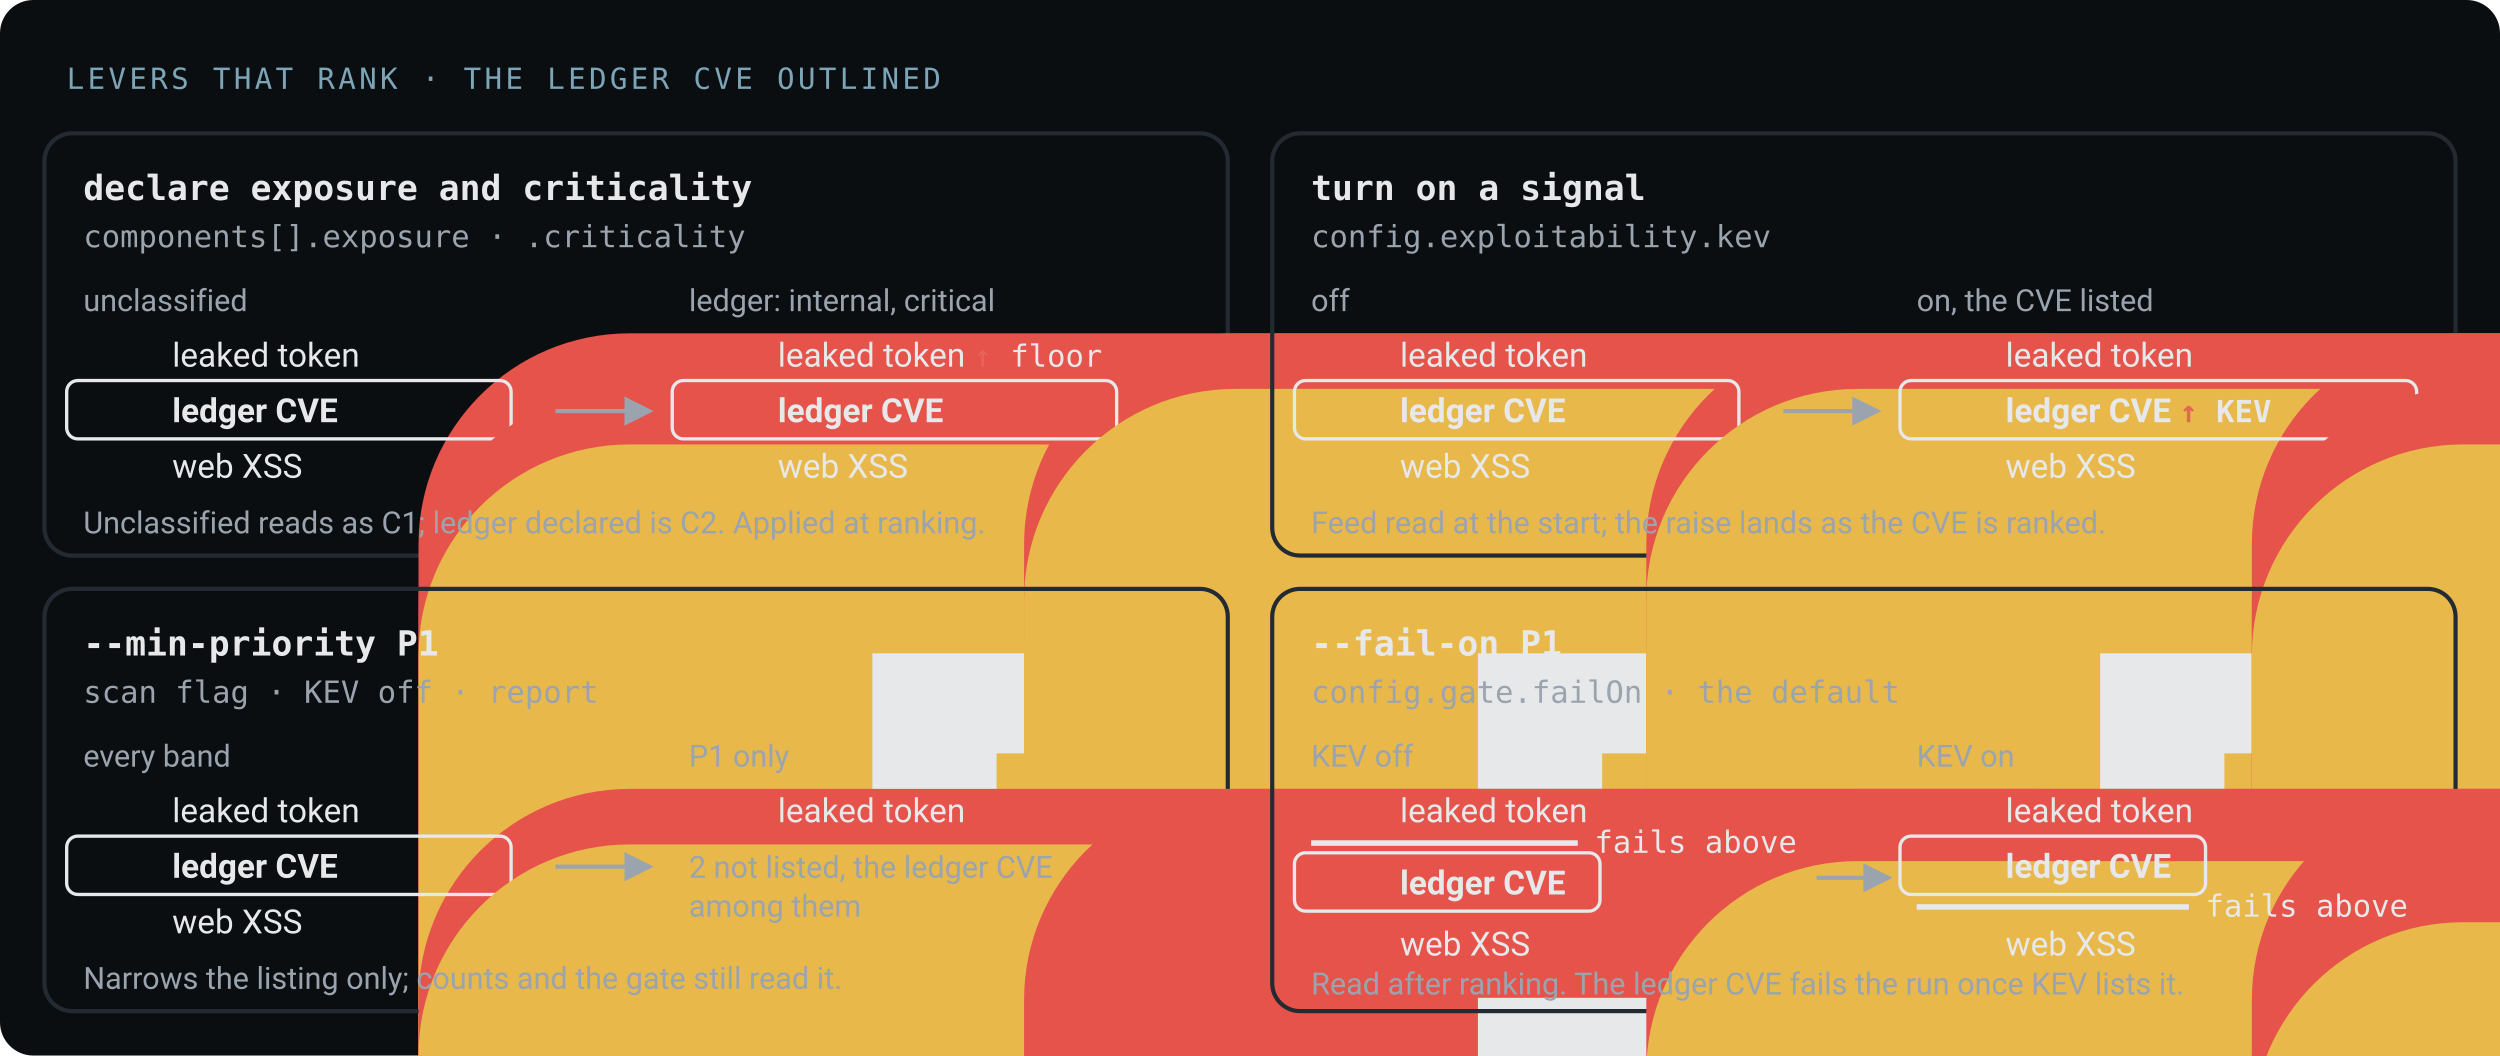
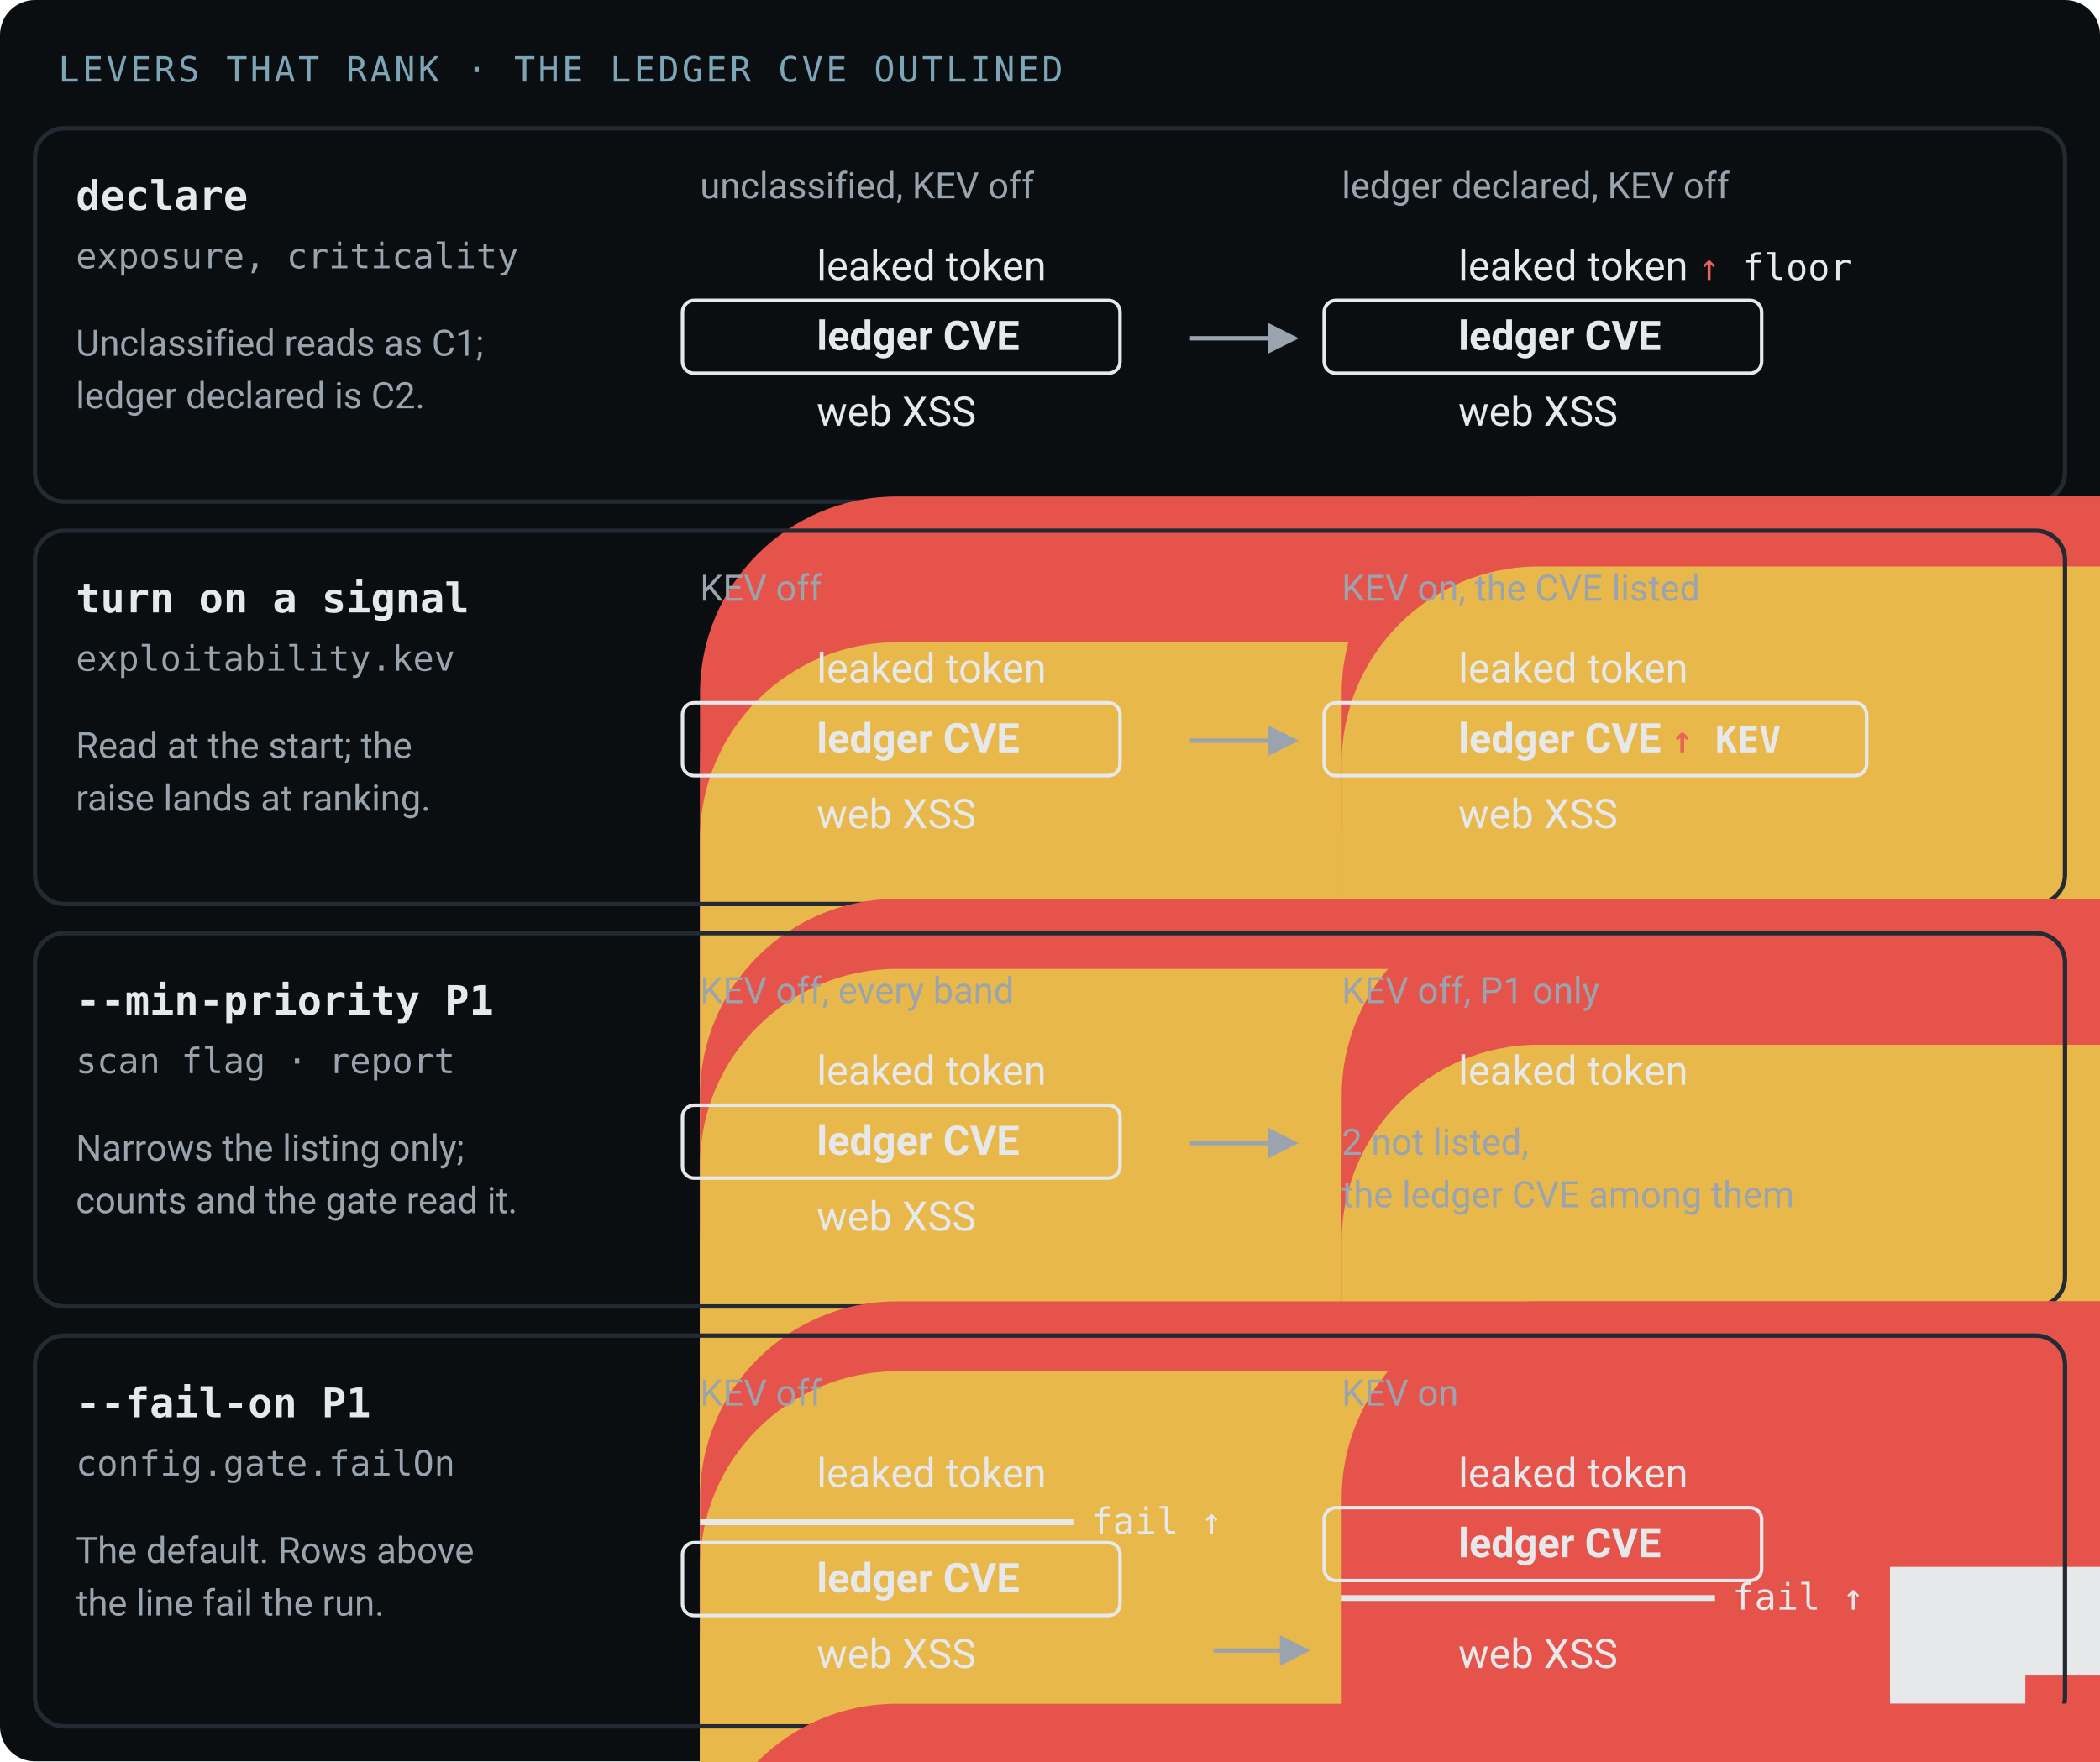
- <svg xmlns="http://www.w3.org/2000/svg" viewBox="0 0 900 380" width="900" height="380" role="img" aria-label="The ledger CVE under four ranking levers: declaring ledger moves it from P1 to P2, KEV raises it back to P1, --min-priority P1 leaves it out at P2, and --fail-on P1 fails the run on it only once KEV lists it.">
+ <svg xmlns="http://www.w3.org/2000/svg" viewBox="0 0 720 604" width="720" height="604" role="img" aria-label="The ledger CVE under four ranking levers: declaring ledger moves it from P1 to P2, KEV raises it back to P1, --min-priority P1 leaves it out at P2, and --fail-on P1 fails the run on it only once KEV lists it.">
  <defs>
    <style>
-       text{font-family:'Space Grotesk',system-ui,-apple-system,'Segoe UI',Roboto,Helvetica,Arial,sans-serif;fill:#E6E8EA;font-size:12px}
+       text{font-family:'Space Grotesk',system-ui,-apple-system,'Segoe UI',Roboto,Helvetica,Arial,sans-serif;fill:#E6E8EA;font-size:14px}
      .m{font-family:'JetBrains Mono',ui-monospace,SFMono-Regular,Menlo,Consolas,monospace}
-       .e{font-family:'JetBrains Mono',ui-monospace,SFMono-Regular,Menlo,Consolas,monospace;font-size:10.5px;letter-spacing:1.2px;fill:#7CA6B8}
-       .mu{fill:#9AA4AE}.sm{font-size:11px}.t{font-size:12.5px}.b{font-weight:700}
+       .e{font-family:'JetBrains Mono',ui-monospace,SFMono-Regular,Menlo,Consolas,monospace;font-size:12px;letter-spacing:1px;fill:#7CA6B8}
+       .mu{fill:#9AA4AE}.sm{font-size:12.5px}.k{font-size:12px}.t{font-size:14px}.b{font-weight:700}
      .pan{fill:none;stroke:#232A31;stroke-width:1.5}
      .ar{stroke:#9AA4AE;stroke-width:1.5;fill:none}
      .hl{fill:none;stroke:#E6E8EA;stroke-width:1.2}
      .tu{fill:#E9635B}
      .cut{stroke:#E6E8EA;stroke-width:2}
    </style>
-     <symbol id="c1" viewBox="0 0 26 15" width="26" height="15">
-       <rect width="26" height="15" rx="3" fill="#E5534B" />
-       <text x="13" y="11.5" text-anchor="middle" font-family="'JetBrains Mono',ui-monospace,monospace" font-size="10" font-weight="700" fill="#0B0E11">P1</text>
+     <symbol id="c1" viewBox="0 0 32 19" width="32" height="19">
+       <rect width="32" height="19" rx="3" fill="#E5534B" />
+       <text x="16" y="14" text-anchor="middle" font-family="'JetBrains Mono',ui-monospace,monospace" font-size="12" font-weight="700" fill="#0B0E11">P1</text>
    </symbol>
-     <symbol id="c2" viewBox="0 0 26 15" width="26" height="15">
-       <rect width="26" height="15" rx="3" fill="#E8B84B" />
-       <text x="13" y="11.5" text-anchor="middle" font-family="'JetBrains Mono',ui-monospace,monospace" font-size="10" font-weight="700" fill="#16110A">P2</text>
+     <symbol id="c2" viewBox="0 0 32 19" width="32" height="19">
+       <rect width="32" height="19" rx="3" fill="#E8B84B" />
+       <text x="16" y="14" text-anchor="middle" font-family="'JetBrains Mono',ui-monospace,monospace" font-size="12" font-weight="700" fill="#16110A">P2</text>
    </symbol>
    <marker id="h" viewBox="0 0 8 8" refX="7" refY="4" markerWidth="7" markerHeight="7" orient="auto">
      <path d="M0 0L8 4L0 8z" fill="#9AA4AE" />
    </marker>
  </defs>
-   <rect width="900" height="380" rx="12" fill="#0B0E11" />
-   <text class="e" x="24" y="32">LEVERS THAT RANK · THE LEDGER CVE OUTLINED</text>
-   <g transform="translate(16 48)">
-     <rect class="pan" width="426" height="152" rx="10" />
-     <text class="m b t" x="14" y="24">declare exposure and criticality</text>
-     <text class="m sm mu" x="14" y="41">components[].exposure · .criticality</text>
-     <text class="sm mu" x="14" y="64">unclassified</text>
-     <text class="sm mu" x="232" y="64">ledger: internal, critical</text>
-     <use href="#c1" x="14" y="72" />
-     <text x="46" y="84">leaked token</text>
-     <rect class="hl" x="8" y="89" width="160" height="21" rx="4" />
-     <use href="#c1" x="14" y="92" />
-     <text class="b" x="46" y="104">ledger CVE</text>
-     <use href="#c2" x="14" y="112" />
-     <text x="46" y="124">web XSS</text>
-     <path class="ar" d="M184 100H218" marker-end="url(#h)" />
-     <use href="#c1" x="232" y="72" />
-     <text x="264" y="84">leaked token <tspan class="m sm">
+   <rect width="720" height="604" rx="12" fill="#0B0E11" />
+   <text class="e" x="20" y="28">LEVERS THAT RANK · THE LEDGER CVE OUTLINED</text>
+   <g transform="translate(12 44)">
+     <rect class="pan" width="696" height="128" rx="10" />
+     <text class="m b t" x="14" y="28">declare</text>
+     <text class="m k mu" x="14" y="48">exposure, criticality</text>
+     <text class="sm mu" x="14" y="78">Unclassified reads as C1;</text>
+     <text class="sm mu" x="14" y="96">ledger declared is C2.</text>
+     <text class="sm mu" x="228" y="24">unclassified, KEV off</text>
+     <text class="sm mu" x="448" y="24">ledger declared, KEV off</text>
+     <use href="#c1" x="228" y="38" />
+     <text x="268" y="52">leaked token</text>
+     <rect class="hl" x="222" y="59" width="150" height="25" rx="4" />
+     <use href="#c1" x="228" y="62" />
+     <text class="b" x="268" y="76">ledger CVE</text>
+     <use href="#c2" x="228" y="88" />
+     <text x="268" y="102">web XSS</text>
+     <path class="ar" d="M396 72H432" marker-end="url(#h)" />
+     <use href="#c1" x="448" y="38" />
+     <text x="488" y="52">leaked token <tspan class="m sm">
        <tspan class="tu">↑</tspan> floor</tspan>
    </text>
-     <rect class="hl" x="226" y="89" width="160" height="21" rx="4" />
-     <use href="#c2" x="232" y="92" />
-     <text class="b" x="264" y="104">ledger CVE</text>
-     <use href="#c2" x="232" y="112" />
-     <text x="264" y="124">web XSS</text>
-     <text class="sm mu" x="14" y="144">Unclassified reads as C1; ledger declared is C2. Applied at ranking.</text>
+     <rect class="hl" x="442" y="59" width="150" height="25" rx="4" />
+     <use href="#c2" x="448" y="62" />
+     <text class="b" x="488" y="76">ledger CVE</text>
+     <use href="#c2" x="448" y="88" />
+     <text x="488" y="102">web XSS</text>
  </g>
-   <g transform="translate(458 48)">
-     <rect class="pan" width="426" height="152" rx="10" />
-     <text class="m b t" x="14" y="24">turn on a signal</text>
-     <text class="m sm mu" x="14" y="41">config.exploitability.kev</text>
-     <text class="sm mu" x="14" y="64">off</text>
-     <text class="sm mu" x="232" y="64">on, the CVE listed</text>
-     <use href="#c1" x="14" y="72" />
-     <text x="46" y="84">leaked token</text>
-     <rect class="hl" x="8" y="89" width="160" height="21" rx="4" />
-     <use href="#c2" x="14" y="92" />
-     <text class="b" x="46" y="104">ledger CVE</text>
-     <use href="#c2" x="14" y="112" />
-     <text x="46" y="124">web XSS</text>
-     <path class="ar" d="M184 100H218" marker-end="url(#h)" />
-     <use href="#c1" x="232" y="72" />
-     <text x="264" y="84">leaked token</text>
-     <rect class="hl" x="226" y="89" width="186" height="21" rx="4" />
-     <use href="#c1" x="232" y="92" />
-     <text class="b" x="264" y="104">ledger CVE <tspan class="m sm">
+   <g transform="translate(12 182)">
+     <rect class="pan" width="696" height="128" rx="10" />
+     <text class="m b t" x="14" y="28">turn on a signal</text>
+     <text class="m k mu" x="14" y="48">exploitability.kev</text>
+     <text class="sm mu" x="14" y="78">Read at the start; the</text>
+     <text class="sm mu" x="14" y="96">raise lands at ranking.</text>
+     <text class="sm mu" x="228" y="24">KEV off</text>
+     <text class="sm mu" x="448" y="24">KEV on, the CVE listed</text>
+     <use href="#c1" x="228" y="38" />
+     <text x="268" y="52">leaked token</text>
+     <rect class="hl" x="222" y="59" width="150" height="25" rx="4" />
+     <use href="#c2" x="228" y="62" />
+     <text class="b" x="268" y="76">ledger CVE</text>
+     <use href="#c2" x="228" y="88" />
+     <text x="268" y="102">web XSS</text>
+     <path class="ar" d="M396 72H432" marker-end="url(#h)" />
+     <use href="#c1" x="448" y="38" />
+     <text x="488" y="52">leaked token</text>
+     <rect class="hl" x="442" y="59" width="186" height="25" rx="4" />
+     <use href="#c1" x="448" y="62" />
+     <text class="b" x="488" y="76">ledger CVE <tspan class="m sm">
        <tspan class="tu">↑</tspan> KEV</tspan>
    </text>
-     <use href="#c2" x="232" y="112" />
-     <text x="264" y="124">web XSS</text>
-     <text class="sm mu" x="14" y="144">Feed read at the start; the raise lands as the CVE is ranked.</text>
+     <use href="#c2" x="448" y="88" />
+     <text x="488" y="102">web XSS</text>
  </g>
-   <g transform="translate(16 212)">
-     <rect class="pan" width="426" height="152" rx="10" />
-     <text class="m b t" x="14" y="24">--min-priority P1</text>
-     <text class="m sm mu" x="14" y="41">scan flag · KEV off · report</text>
-     <text class="sm mu" x="14" y="64">every band</text>
-     <text class="sm mu" x="232" y="64">P1 only</text>
-     <use href="#c1" x="14" y="72" />
-     <text x="46" y="84">leaked token</text>
-     <rect class="hl" x="8" y="89" width="160" height="21" rx="4" />
-     <use href="#c2" x="14" y="92" />
-     <text class="b" x="46" y="104">ledger CVE</text>
-     <use href="#c2" x="14" y="112" />
-     <text x="46" y="124">web XSS</text>
-     <path class="ar" d="M184 100H218" marker-end="url(#h)" />
-     <use href="#c1" x="232" y="72" />
-     <text x="264" y="84">leaked token</text>
-     <text class="sm mu" x="232" y="104">2 not listed, the ledger CVE</text>
-     <text class="sm mu" x="232" y="118">among them</text>
-     <text class="sm mu" x="14" y="144">Narrows the listing only; counts and the gate still read it.</text>
+   <g transform="translate(12 320)">
+     <rect class="pan" width="696" height="128" rx="10" />
+     <text class="m b t" x="14" y="28">--min-priority P1</text>
+     <text class="m k mu" x="14" y="48">scan flag · report</text>
+     <text class="sm mu" x="14" y="78">Narrows the listing only;</text>
+     <text class="sm mu" x="14" y="96">counts and the gate read it.</text>
+     <text class="sm mu" x="228" y="24">KEV off, every band</text>
+     <text class="sm mu" x="448" y="24">KEV off, P1 only</text>
+     <use href="#c1" x="228" y="38" />
+     <text x="268" y="52">leaked token</text>
+     <rect class="hl" x="222" y="59" width="150" height="25" rx="4" />
+     <use href="#c2" x="228" y="62" />
+     <text class="b" x="268" y="76">ledger CVE</text>
+     <use href="#c2" x="228" y="88" />
+     <text x="268" y="102">web XSS</text>
+     <path class="ar" d="M396 72H432" marker-end="url(#h)" />
+     <use href="#c1" x="448" y="38" />
+     <text x="488" y="52">leaked token</text>
+     <text class="sm mu" x="448" y="76">2 not listed,</text>
+     <text class="sm mu" x="448" y="94">the ledger CVE among them</text>
  </g>
-   <g transform="translate(458 212)">
-     <rect class="pan" width="426" height="152" rx="10" />
-     <text class="m b t" x="14" y="24">--fail-on P1</text>
-     <text class="m sm mu" x="14" y="41">config.gate.failOn · the default</text>
-     <text class="sm mu" x="14" y="64">KEV off</text>
-     <text class="sm mu" x="232" y="64">KEV on</text>
-     <use href="#c1" x="14" y="72" />
-     <text x="46" y="84">leaked token</text>
-     <path class="cut" d="M14 91.5H110" />
-     <text class="m sm" x="116" y="95">fails above</text>
-     <rect class="hl" x="8" y="95" width="110" height="21" rx="4" />
-     <use href="#c2" x="14" y="98" />
-     <text class="b" x="46" y="110">ledger CVE</text>
-     <use href="#c2" x="14" y="120" />
-     <text x="46" y="132">web XSS</text>
-     <path class="ar" d="M196 104H222" marker-end="url(#h)" />
-     <use href="#c1" x="232" y="72" />
-     <text x="264" y="84">leaked token</text>
-     <rect class="hl" x="226" y="89" width="110" height="21" rx="4" />
-     <use href="#c1" x="232" y="92" />
-     <text class="b" x="264" y="104">ledger CVE</text>
-     <path class="cut" d="M232 114.5H330" />
-     <text class="m sm" x="336" y="118">fails above</text>
-     <use href="#c2" x="232" y="120" />
-     <text x="264" y="132">web XSS</text>
-     <text class="sm mu" x="14" y="146">Read after ranking. The ledger CVE fails the run once KEV lists it.</text>
+   <g transform="translate(12 458)">
+     <rect class="pan" width="696" height="134" rx="10" />
+     <text class="m b t" x="14" y="28">--fail-on P1</text>
+     <text class="m k mu" x="14" y="48">config.gate.failOn</text>
+     <text class="sm mu" x="14" y="78">The default. Rows above</text>
+     <text class="sm mu" x="14" y="96">the line fail the run.</text>
+     <text class="sm mu" x="228" y="24">KEV off</text>
+     <text class="sm mu" x="448" y="24">KEV on</text>
+     <use href="#c1" x="228" y="38" />
+     <text x="268" y="52">leaked token</text>
+     <path class="cut" d="M228 64H356" />
+     <text class="m sm" x="362" y="68">fail ↑</text>
+     <rect class="hl" x="222" y="71" width="150" height="25" rx="4" />
+     <use href="#c2" x="228" y="74" />
+     <text class="b" x="268" y="88">ledger CVE</text>
+     <use href="#c2" x="228" y="100" />
+     <text x="268" y="114">web XSS</text>
+     <path class="ar" d="M404 108H436" marker-end="url(#h)" />
+     <use href="#c1" x="448" y="38" />
+     <text x="488" y="52">leaked token</text>
+     <rect class="hl" x="442" y="59" width="150" height="25" rx="4" />
+     <use href="#c1" x="448" y="62" />
+     <text class="b" x="488" y="76">ledger CVE</text>
+     <path class="cut" d="M448 90H576" />
+     <text class="m sm" x="582" y="94">fail ↑</text>
+     <use href="#c2" x="448" y="100" />
+     <text x="488" y="114">web XSS</text>
  </g>
</svg>
